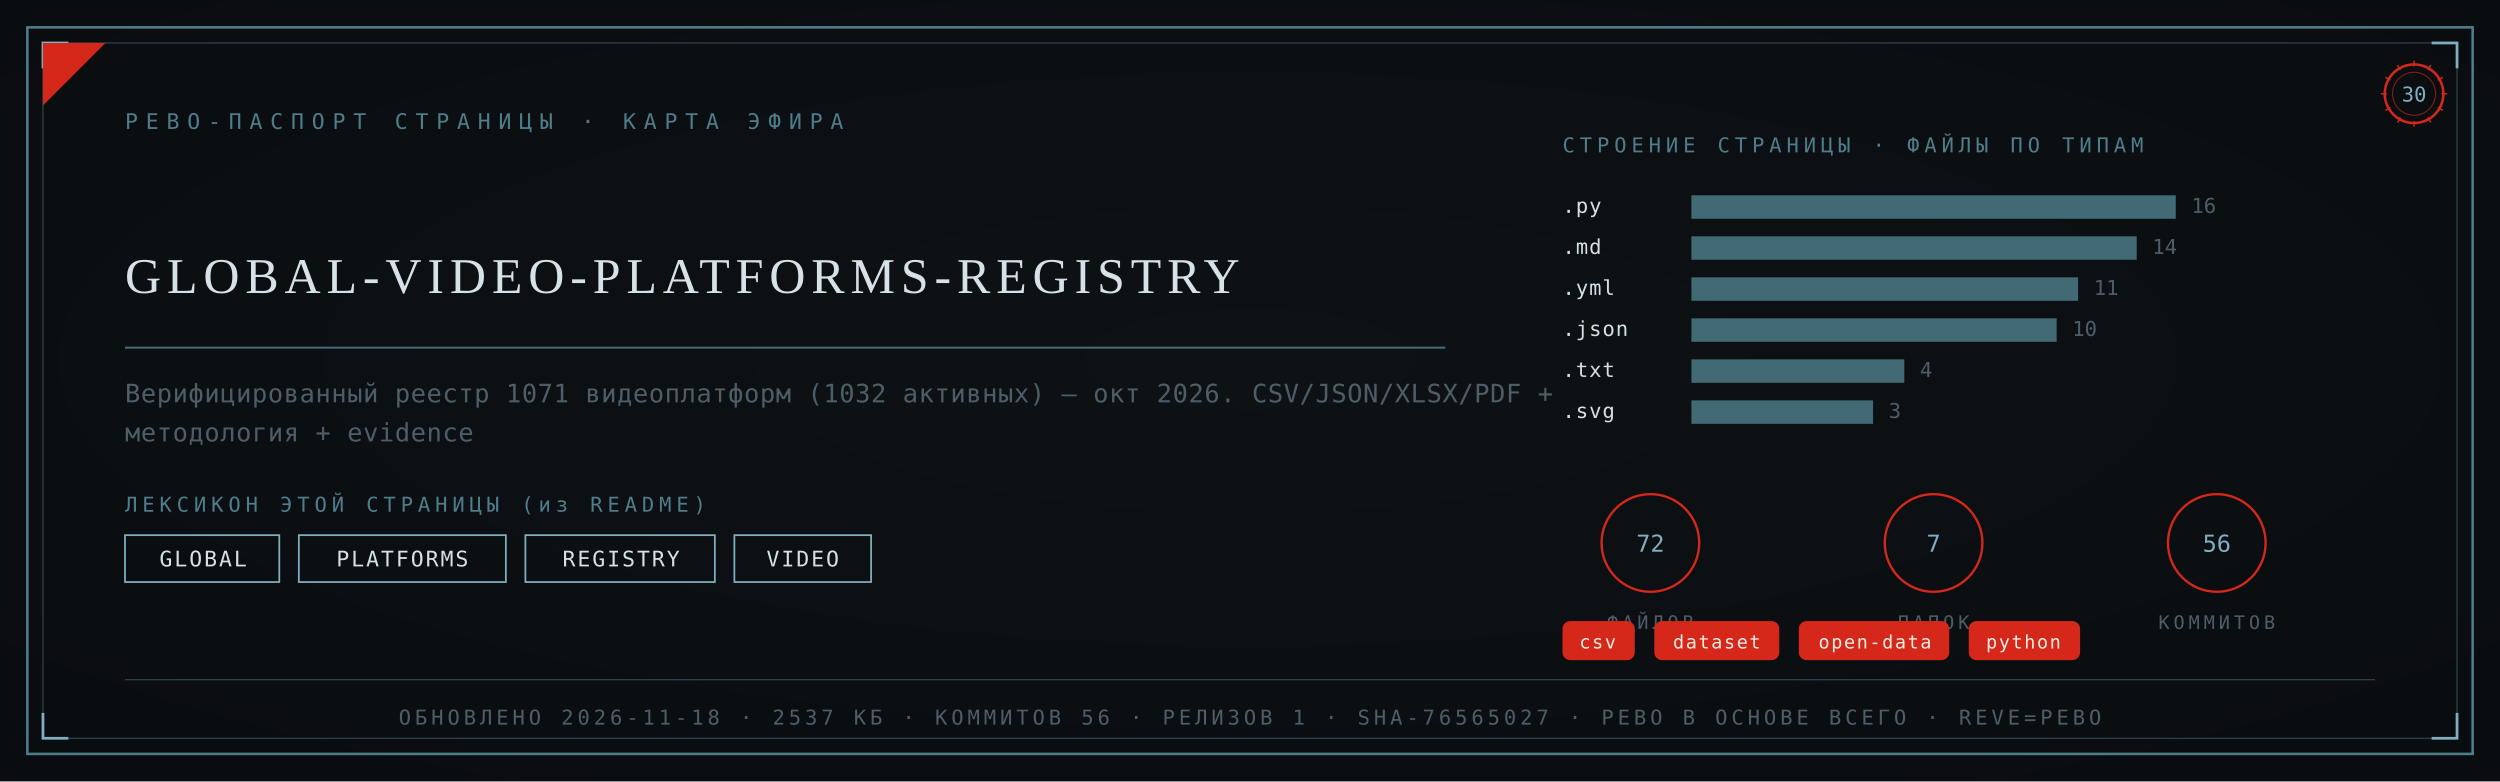
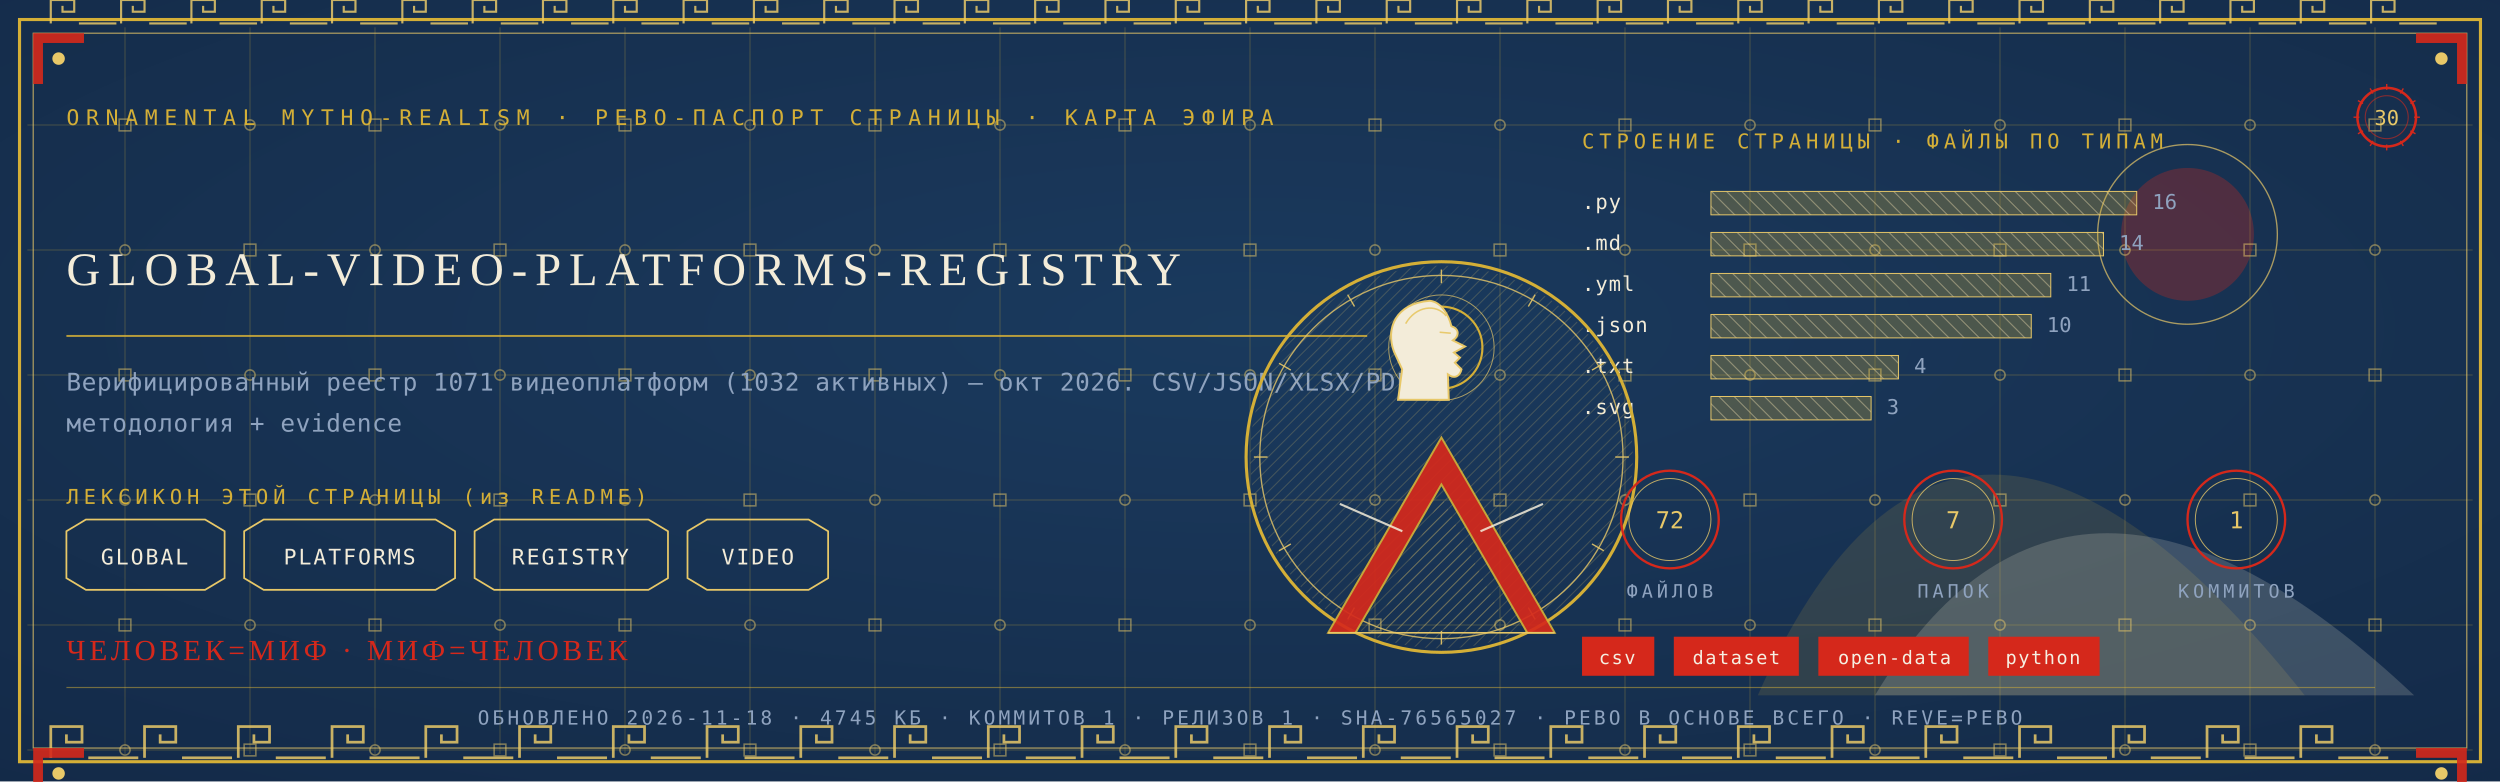
<svg xmlns="http://www.w3.org/2000/svg" viewBox="0 0 1280 400" width="1280" height="400">
  <defs>
-     <radialGradient id="rp30" cx="0.5" cy="0.46" r="1.05">
-       <stop offset="0" stop-color="#0E1216" />
-       <stop offset="1" stop-color="#080A0C" />
+     <radialGradient id="rp30" cx="0.5" cy="0.42" r="1.1">
+       <stop offset="0" stop-color="#1B3B5F" />
+       <stop offset="1" stop-color="#10243E" />
    </radialGradient>
+     <pattern id="hatchm" width="4.2" height="4.2" patternUnits="userSpaceOnUse" patternTransform="rotate(45)">
+       <rect width="4.2" height="4.2" fill="none" />
+       <line x1="0" y1="0" x2="0" y2="4.2" stroke="#E8C868" stroke-width="0.5" />
+     </pattern>
+     <pattern id="hatchv" width="5.5" height="5.5" patternUnits="userSpaceOnUse" patternTransform="rotate(-45)">
+       <rect width="5.5" height="5.5" fill="none" />
+       <line x1="0" y1="0" x2="0" y2="5.5" stroke="#F3ECD9" stroke-width="0.5" />
+     </pattern>
  </defs>
-   <rect width="1280" height="400" fill="#080A0C" />
-   <rect width="1280" height="400" fill="url(#rp30)" opacity="0.92" />
-   <rect x="14" y="14" width="1252" height="372" fill="none" stroke="#4E7E8B" stroke-width="1.3" />
-   <rect x="22" y="22" width="1236" height="356" fill="none" stroke="#4E7E8B" stroke-width="0.55" opacity="0.55" />
-   <path d="M 22 35 L 22 22 L 35 22" fill="none" stroke="#7FAFC0" stroke-width="1.4" />
-   <path d="M 1258 35 L 1258 22 L 1245 22" fill="none" stroke="#7FAFC0" stroke-width="1.4" />
-   <path d="M 22 365 L 22 378 L 35 378" fill="none" stroke="#7FAFC0" stroke-width="1.4" />
-   <path d="M 1258 365 L 1258 378 L 1245 378" fill="none" stroke="#7FAFC0" stroke-width="1.4" />
-   <path d="M 22 54 L 22 22 L 54 22 Z" fill="#D5281B" />
-   <text x="64" y="66" font-family="'Cascadia Mono', ui-monospace, Consolas, monospace" font-size="11" fill="#4E7E8B" letter-spacing="4">РЕВО-ПАСПОРТ СТРАНИЦЫ · КАРТА ЭФИРА</text>
-   <g transform="translate(1236,48)">
+   <rect width="1280" height="400" fill="#10243E" />
+   <rect width="1280" height="400" fill="url(#rp30)" opacity="0.94" />
+   <path d="M 900 356 Q 1000 130 1180 356 Z" fill="#D4AF37" opacity="0.14" />
+   <path d="M 960 356 Q 1060 190 1236 356 Z" fill="#F3ECD9" opacity="0.18" />
+   <circle cx="1120" cy="120" r="34" fill="#D5281B" opacity="0.30" />
+   <circle cx="1120" cy="120" r="46" fill="none" stroke="#E8C868" stroke-width="0.7" opacity="0.7" />
+   <g stroke="#D4AF37" stroke-width="0.45" opacity="0.30">
+     <line x1="64" y1="14" x2="64" y2="386" />
+     <line x1="128" y1="14" x2="128" y2="386" />
+     <line x1="192" y1="14" x2="192" y2="386" />
+     <line x1="256" y1="14" x2="256" y2="386" />
+     <line x1="320" y1="14" x2="320" y2="386" />
+     <line x1="384" y1="14" x2="384" y2="386" />
+     <line x1="448" y1="14" x2="448" y2="386" />
+     <line x1="512" y1="14" x2="512" y2="386" />
+     <line x1="576" y1="14" x2="576" y2="386" />
+     <line x1="640" y1="14" x2="640" y2="386" />
+     <line x1="704" y1="14" x2="704" y2="386" />
+     <line x1="768" y1="14" x2="768" y2="386" />
+     <line x1="832" y1="14" x2="832" y2="386" />
+     <line x1="896" y1="14" x2="896" y2="386" />
+     <line x1="960" y1="14" x2="960" y2="386" />
+     <line x1="1024" y1="14" x2="1024" y2="386" />
+     <line x1="1088" y1="14" x2="1088" y2="386" />
+     <line x1="1152" y1="14" x2="1152" y2="386" />
+     <line x1="1216" y1="14" x2="1216" y2="386" />
+     <line x1="14" y1="64" x2="1266" y2="64" />
+     <line x1="14" y1="128" x2="1266" y2="128" />
+     <line x1="14" y1="192" x2="1266" y2="192" />
+     <line x1="14" y1="256" x2="1266" y2="256" />
+     <line x1="14" y1="320" x2="1266" y2="320" />
+     <line x1="14" y1="384" x2="1266" y2="384" />
+   </g>
+   <g fill="none" stroke="#E8C868" stroke-width="0.8" opacity="0.5">
+     <rect x="61" y="61" width="6" height="6" />
+     <circle cx="64" cy="128" r="2.6" />
+     <rect x="61" y="189" width="6" height="6" />
+     <circle cx="64" cy="256" r="2.6" />
+     <rect x="61" y="317" width="6" height="6" />
+     <circle cx="64" cy="384" r="2.6" />
+     <circle cx="128" cy="64" r="2.6" />
+     <rect x="125" y="125" width="6" height="6" />
+     <circle cx="128" cy="192" r="2.6" />
+     <rect x="125" y="253" width="6" height="6" />
+     <circle cx="128" cy="320" r="2.6" />
+     <rect x="125" y="381" width="6" height="6" />
+     <rect x="189" y="61" width="6" height="6" />
+     <circle cx="192" cy="128" r="2.6" />
+     <rect x="189" y="189" width="6" height="6" />
+     <circle cx="192" cy="256" r="2.6" />
+     <rect x="189" y="317" width="6" height="6" />
+     <circle cx="192" cy="384" r="2.6" />
+     <circle cx="256" cy="64" r="2.6" />
+     <rect x="253" y="125" width="6" height="6" />
+     <circle cx="256" cy="192" r="2.6" />
+     <rect x="253" y="253" width="6" height="6" />
+     <circle cx="256" cy="320" r="2.6" />
+     <rect x="253" y="381" width="6" height="6" />
+     <rect x="317" y="61" width="6" height="6" />
+     <circle cx="320" cy="128" r="2.6" />
+     <rect x="317" y="189" width="6" height="6" />
+     <circle cx="320" cy="256" r="2.6" />
+     <rect x="317" y="317" width="6" height="6" />
+     <circle cx="320" cy="384" r="2.6" />
+     <circle cx="384" cy="64" r="2.6" />
+     <rect x="381" y="125" width="6" height="6" />
+     <circle cx="384" cy="192" r="2.6" />
+     <rect x="381" y="253" width="6" height="6" />
+     <circle cx="384" cy="320" r="2.6" />
+     <rect x="381" y="381" width="6" height="6" />
+     <rect x="445" y="61" width="6" height="6" />
+     <circle cx="448" cy="128" r="2.6" />
+     <rect x="445" y="189" width="6" height="6" />
+     <circle cx="448" cy="256" r="2.6" />
+     <rect x="445" y="317" width="6" height="6" />
+     <circle cx="448" cy="384" r="2.6" />
+     <circle cx="512" cy="64" r="2.6" />
+     <rect x="509" y="125" width="6" height="6" />
+     <circle cx="512" cy="192" r="2.6" />
+     <rect x="509" y="253" width="6" height="6" />
+     <circle cx="512" cy="320" r="2.6" />
+     <rect x="509" y="381" width="6" height="6" />
+     <rect x="573" y="61" width="6" height="6" />
+     <circle cx="576" cy="128" r="2.6" />
+     <rect x="573" y="189" width="6" height="6" />
+     <circle cx="576" cy="256" r="2.6" />
+     <rect x="573" y="317" width="6" height="6" />
+     <circle cx="576" cy="384" r="2.6" />
+     <circle cx="640" cy="64" r="2.6" />
+     <rect x="637" y="125" width="6" height="6" />
+     <circle cx="640" cy="192" r="2.6" />
+     <rect x="637" y="253" width="6" height="6" />
+     <circle cx="640" cy="320" r="2.6" />
+     <rect x="637" y="381" width="6" height="6" />
+     <rect x="701" y="61" width="6" height="6" />
+     <circle cx="704" cy="128" r="2.6" />
+     <rect x="701" y="189" width="6" height="6" />
+     <circle cx="704" cy="256" r="2.6" />
+     <rect x="701" y="317" width="6" height="6" />
+     <circle cx="704" cy="384" r="2.6" />
+     <circle cx="768" cy="64" r="2.6" />
+     <rect x="765" y="125" width="6" height="6" />
+     <circle cx="768" cy="192" r="2.6" />
+     <rect x="765" y="253" width="6" height="6" />
+     <circle cx="768" cy="320" r="2.6" />
+     <rect x="765" y="381" width="6" height="6" />
+     <rect x="829" y="61" width="6" height="6" />
+     <circle cx="832" cy="128" r="2.6" />
+     <rect x="829" y="189" width="6" height="6" />
+     <circle cx="832" cy="256" r="2.6" />
+     <rect x="829" y="317" width="6" height="6" />
+     <circle cx="832" cy="384" r="2.6" />
+     <circle cx="896" cy="64" r="2.6" />
+     <rect x="893" y="125" width="6" height="6" />
+     <circle cx="896" cy="192" r="2.6" />
+     <rect x="893" y="253" width="6" height="6" />
+     <circle cx="896" cy="320" r="2.6" />
+     <rect x="893" y="381" width="6" height="6" />
+     <rect x="957" y="61" width="6" height="6" />
+     <circle cx="960" cy="128" r="2.6" />
+     <rect x="957" y="189" width="6" height="6" />
+     <circle cx="960" cy="256" r="2.6" />
+     <rect x="957" y="317" width="6" height="6" />
+     <circle cx="960" cy="384" r="2.6" />
+     <circle cx="1024" cy="64" r="2.6" />
+     <rect x="1021" y="125" width="6" height="6" />
+     <circle cx="1024" cy="192" r="2.6" />
+     <rect x="1021" y="253" width="6" height="6" />
+     <circle cx="1024" cy="320" r="2.6" />
+     <rect x="1021" y="381" width="6" height="6" />
+     <rect x="1085" y="61" width="6" height="6" />
+     <circle cx="1088" cy="128" r="2.6" />
+     <rect x="1085" y="189" width="6" height="6" />
+     <circle cx="1088" cy="256" r="2.6" />
+     <rect x="1085" y="317" width="6" height="6" />
+     <circle cx="1088" cy="384" r="2.6" />
+     <circle cx="1152" cy="64" r="2.6" />
+     <rect x="1149" y="125" width="6" height="6" />
+     <circle cx="1152" cy="192" r="2.6" />
+     <rect x="1149" y="253" width="6" height="6" />
+     <circle cx="1152" cy="320" r="2.6" />
+     <rect x="1149" y="381" width="6" height="6" />
+     <rect x="1213" y="61" width="6" height="6" />
+     <circle cx="1216" cy="128" r="2.6" />
+     <rect x="1213" y="189" width="6" height="6" />
+     <circle cx="1216" cy="256" r="2.6" />
+     <rect x="1213" y="317" width="6" height="6" />
+     <circle cx="1216" cy="384" r="2.6" />
+   </g>
+   <rect x="10" y="10" width="1260" height="380" fill="none" stroke="#D4AF37" stroke-width="1.6" />
+   <rect x="17" y="17" width="1246" height="366" fill="none" stroke="#E8C868" stroke-width="0.6" opacity="0.75" />
+   <g fill="none" stroke="#E8C868" stroke-width="1.4" opacity="0.85">
+     <path d="M 26 388 L 26 372 L 42 372 L 42 380.0 L 34.0 380.0 L 34.0 376.0" />
+     <line x1="45.2" y1="388" x2="70.8" y2="388" />
+     <path d="M 74 388 L 74 372 L 90 372 L 90 380.0 L 82.0 380.0 L 82.0 376.0" />
+     <line x1="93.2" y1="388" x2="118.8" y2="388" />
+     <path d="M 122 388 L 122 372 L 138 372 L 138 380.0 L 130.0 380.0 L 130.0 376.0" />
+     <line x1="141.2" y1="388" x2="166.8" y2="388" />
+     <path d="M 170 388 L 170 372 L 186 372 L 186 380.0 L 178.0 380.0 L 178.0 376.0" />
+     <line x1="189.2" y1="388" x2="214.8" y2="388" />
+     <path d="M 218 388 L 218 372 L 234 372 L 234 380.0 L 226.0 380.0 L 226.0 376.0" />
+     <line x1="237.2" y1="388" x2="262.8" y2="388" />
+     <path d="M 266 388 L 266 372 L 282 372 L 282 380.0 L 274.0 380.0 L 274.0 376.0" />
+     <line x1="285.2" y1="388" x2="310.8" y2="388" />
+     <path d="M 314 388 L 314 372 L 330 372 L 330 380.0 L 322.0 380.0 L 322.0 376.0" />
+     <line x1="333.2" y1="388" x2="358.8" y2="388" />
+     <path d="M 362 388 L 362 372 L 378 372 L 378 380.0 L 370.0 380.0 L 370.0 376.0" />
+     <line x1="381.2" y1="388" x2="406.8" y2="388" />
+     <path d="M 410 388 L 410 372 L 426 372 L 426 380.0 L 418.0 380.0 L 418.0 376.0" />
+     <line x1="429.2" y1="388" x2="454.8" y2="388" />
+     <path d="M 458 388 L 458 372 L 474 372 L 474 380.0 L 466.0 380.0 L 466.0 376.0" />
+     <line x1="477.2" y1="388" x2="502.8" y2="388" />
+     <path d="M 506 388 L 506 372 L 522 372 L 522 380.0 L 514.0 380.0 L 514.0 376.0" />
+     <line x1="525.2" y1="388" x2="550.8" y2="388" />
+     <path d="M 554 388 L 554 372 L 570 372 L 570 380.0 L 562.0 380.0 L 562.0 376.0" />
+     <line x1="573.2" y1="388" x2="598.8" y2="388" />
+     <path d="M 602 388 L 602 372 L 618 372 L 618 380.0 L 610.0 380.0 L 610.0 376.0" />
+     <line x1="621.2" y1="388" x2="646.8" y2="388" />
+     <path d="M 650 388 L 650 372 L 666 372 L 666 380.0 L 658.0 380.0 L 658.0 376.0" />
+     <line x1="669.2" y1="388" x2="694.8" y2="388" />
+     <path d="M 698 388 L 698 372 L 714 372 L 714 380.0 L 706.0 380.0 L 706.0 376.0" />
+     <line x1="717.2" y1="388" x2="742.8" y2="388" />
+     <path d="M 746 388 L 746 372 L 762 372 L 762 380.0 L 754.0 380.0 L 754.0 376.0" />
+     <line x1="765.2" y1="388" x2="790.8" y2="388" />
+     <path d="M 794 388 L 794 372 L 810 372 L 810 380.0 L 802.0 380.0 L 802.0 376.0" />
+     <line x1="813.2" y1="388" x2="838.8" y2="388" />
+     <path d="M 842 388 L 842 372 L 858 372 L 858 380.0 L 850.0 380.0 L 850.0 376.0" />
+     <line x1="861.2" y1="388" x2="886.8" y2="388" />
+     <path d="M 890 388 L 890 372 L 906 372 L 906 380.0 L 898.0 380.0 L 898.0 376.0" />
+     <line x1="909.2" y1="388" x2="934.8" y2="388" />
+     <path d="M 938 388 L 938 372 L 954 372 L 954 380.0 L 946.0 380.0 L 946.0 376.0" />
+     <line x1="957.2" y1="388" x2="982.8" y2="388" />
+     <path d="M 986 388 L 986 372 L 1002 372 L 1002 380.0 L 994.0 380.0 L 994.0 376.0" />
+     <line x1="1005.2" y1="388" x2="1030.8" y2="388" />
+     <path d="M 1034 388 L 1034 372 L 1050 372 L 1050 380.0 L 1042.0 380.0 L 1042.0 376.0" />
+     <line x1="1053.2" y1="388" x2="1078.8" y2="388" />
+     <path d="M 1082 388 L 1082 372 L 1098 372 L 1098 380.0 L 1090.0 380.0 L 1090.0 376.0" />
+     <line x1="1101.2" y1="388" x2="1126.8" y2="388" />
+     <path d="M 1130 388 L 1130 372 L 1146 372 L 1146 380.0 L 1138.0 380.0 L 1138.0 376.0" />
+     <line x1="1149.2" y1="388" x2="1174.8" y2="388" />
+     <path d="M 1178 388 L 1178 372 L 1194 372 L 1194 380.0 L 1186.0 380.0 L 1186.0 376.0" />
+     <line x1="1197.2" y1="388" x2="1222.8" y2="388" />
+   </g>
+   <g fill="none" stroke="#E8C868" stroke-width="1.1" opacity="0.85">
+     <path d="M 26 12 L 26 0 L 38 0 L 38 6.0 L 32.0 6.0 L 32.0 3.0" />
+     <line x1="40.4" y1="12" x2="59.6" y2="12" />
+     <path d="M 62 12 L 62 0 L 74 0 L 74 6.0 L 68.0 6.0 L 68.0 3.0" />
+     <line x1="76.4" y1="12" x2="95.6" y2="12" />
+     <path d="M 98 12 L 98 0 L 110 0 L 110 6.0 L 104.0 6.0 L 104.0 3.0" />
+     <line x1="112.4" y1="12" x2="131.6" y2="12" />
+     <path d="M 134 12 L 134 0 L 146 0 L 146 6.0 L 140.0 6.0 L 140.0 3.0" />
+     <line x1="148.4" y1="12" x2="167.6" y2="12" />
+     <path d="M 170 12 L 170 0 L 182 0 L 182 6.0 L 176.0 6.0 L 176.0 3.0" />
+     <line x1="184.4" y1="12" x2="203.6" y2="12" />
+     <path d="M 206 12 L 206 0 L 218 0 L 218 6.0 L 212.0 6.0 L 212.0 3.0" />
+     <line x1="220.4" y1="12" x2="239.6" y2="12" />
+     <path d="M 242 12 L 242 0 L 254 0 L 254 6.0 L 248.0 6.0 L 248.0 3.0" />
+     <line x1="256.4" y1="12" x2="275.6" y2="12" />
+     <path d="M 278 12 L 278 0 L 290 0 L 290 6.0 L 284.0 6.0 L 284.0 3.0" />
+     <line x1="292.4" y1="12" x2="311.6" y2="12" />
+     <path d="M 314 12 L 314 0 L 326 0 L 326 6.0 L 320.0 6.0 L 320.0 3.0" />
+     <line x1="328.4" y1="12" x2="347.6" y2="12" />
+     <path d="M 350 12 L 350 0 L 362 0 L 362 6.0 L 356.0 6.0 L 356.0 3.0" />
+     <line x1="364.4" y1="12" x2="383.6" y2="12" />
+     <path d="M 386 12 L 386 0 L 398 0 L 398 6.0 L 392.0 6.0 L 392.0 3.0" />
+     <line x1="400.4" y1="12" x2="419.6" y2="12" />
+     <path d="M 422 12 L 422 0 L 434 0 L 434 6.0 L 428.0 6.0 L 428.0 3.0" />
+     <line x1="436.4" y1="12" x2="455.6" y2="12" />
+     <path d="M 458 12 L 458 0 L 470 0 L 470 6.0 L 464.0 6.0 L 464.0 3.0" />
+     <line x1="472.4" y1="12" x2="491.6" y2="12" />
+     <path d="M 494 12 L 494 0 L 506 0 L 506 6.0 L 500.0 6.0 L 500.0 3.0" />
+     <line x1="508.4" y1="12" x2="527.6" y2="12" />
+     <path d="M 530 12 L 530 0 L 542 0 L 542 6.0 L 536.0 6.0 L 536.0 3.0" />
+     <line x1="544.4" y1="12" x2="563.6" y2="12" />
+     <path d="M 566 12 L 566 0 L 578 0 L 578 6.0 L 572.0 6.0 L 572.0 3.0" />
+     <line x1="580.4" y1="12" x2="599.6" y2="12" />
+     <path d="M 602 12 L 602 0 L 614 0 L 614 6.0 L 608.0 6.0 L 608.0 3.0" />
+     <line x1="616.4" y1="12" x2="635.6" y2="12" />
+     <path d="M 638 12 L 638 0 L 650 0 L 650 6.0 L 644.0 6.0 L 644.0 3.0" />
+     <line x1="652.4" y1="12" x2="671.6" y2="12" />
+     <path d="M 674 12 L 674 0 L 686 0 L 686 6.0 L 680.0 6.0 L 680.0 3.0" />
+     <line x1="688.4" y1="12" x2="707.6" y2="12" />
+     <path d="M 710 12 L 710 0 L 722 0 L 722 6.0 L 716.0 6.0 L 716.0 3.0" />
+     <line x1="724.4" y1="12" x2="743.6" y2="12" />
+     <path d="M 746 12 L 746 0 L 758 0 L 758 6.0 L 752.0 6.0 L 752.0 3.0" />
+     <line x1="760.4" y1="12" x2="779.6" y2="12" />
+     <path d="M 782 12 L 782 0 L 794 0 L 794 6.0 L 788.0 6.0 L 788.0 3.0" />
+     <line x1="796.4" y1="12" x2="815.6" y2="12" />
+     <path d="M 818 12 L 818 0 L 830 0 L 830 6.0 L 824.0 6.0 L 824.0 3.0" />
+     <line x1="832.4" y1="12" x2="851.6" y2="12" />
+     <path d="M 854 12 L 854 0 L 866 0 L 866 6.0 L 860.0 6.0 L 860.0 3.0" />
+     <line x1="868.4" y1="12" x2="887.6" y2="12" />
+     <path d="M 890 12 L 890 0 L 902 0 L 902 6.0 L 896.0 6.0 L 896.0 3.0" />
+     <line x1="904.4" y1="12" x2="923.6" y2="12" />
+     <path d="M 926 12 L 926 0 L 938 0 L 938 6.0 L 932.0 6.0 L 932.0 3.0" />
+     <line x1="940.4" y1="12" x2="959.6" y2="12" />
+     <path d="M 962 12 L 962 0 L 974 0 L 974 6.0 L 968.0 6.0 L 968.0 3.0" />
+     <line x1="976.4" y1="12" x2="995.6" y2="12" />
+     <path d="M 998 12 L 998 0 L 1010 0 L 1010 6.0 L 1004.0 6.0 L 1004.0 3.0" />
+     <line x1="1012.4" y1="12" x2="1031.6" y2="12" />
+     <path d="M 1034 12 L 1034 0 L 1046 0 L 1046 6.0 L 1040.0 6.0 L 1040.0 3.0" />
+     <line x1="1048.4" y1="12" x2="1067.6" y2="12" />
+     <path d="M 1070 12 L 1070 0 L 1082 0 L 1082 6.0 L 1076.0 6.0 L 1076.0 3.0" />
+     <line x1="1084.4" y1="12" x2="1103.6" y2="12" />
+     <path d="M 1106 12 L 1106 0 L 1118 0 L 1118 6.0 L 1112.0 6.0 L 1112.0 3.0" />
+     <line x1="1120.4" y1="12" x2="1139.6" y2="12" />
+     <path d="M 1142 12 L 1142 0 L 1154 0 L 1154 6.0 L 1148.0 6.0 L 1148.0 3.0" />
+     <line x1="1156.4" y1="12" x2="1175.6" y2="12" />
+     <path d="M 1178 12 L 1178 0 L 1190 0 L 1190 6.0 L 1184.0 6.0 L 1184.0 3.0" />
+     <line x1="1192.4" y1="12" x2="1211.6" y2="12" />
+     <path d="M 1214 12 L 1214 0 L 1226 0 L 1226 6.0 L 1220.0 6.0 L 1220.0 3.0" />
+     <line x1="1228.4" y1="12" x2="1247.6" y2="12" />
+   </g>
+   <g transform="translate(17,17) scale(1,1)">
+     <path d="M 0 0 L 26 0 L 26 5 L 5 5 L 5 26 L 0 26 Z" fill="#D5281B" opacity="0.9" />
+     <circle cx="13" cy="13" r="3.2" fill="#E8C868" />
+   </g>
+   <g transform="translate(1263,17) scale(-1,1)">
+     <path d="M 0 0 L 26 0 L 26 5 L 5 5 L 5 26 L 0 26 Z" fill="#D5281B" opacity="0.9" />
+     <circle cx="13" cy="13" r="3.2" fill="#E8C868" />
+   </g>
+   <g transform="translate(17,383) scale(1,1)">
+     <path d="M 0 0 L 26 0 L 26 5 L 5 5 L 5 26 L 0 26 Z" fill="#D5281B" opacity="0.9" />
+     <circle cx="13" cy="13" r="3.2" fill="#E8C868" />
+   </g>
+   <g transform="translate(1263,383) scale(-1,1)">
+     <path d="M 0 0 L 26 0 L 26 5 L 5 5 L 5 26 L 0 26 Z" fill="#D5281B" opacity="0.9" />
+     <circle cx="13" cy="13" r="3.2" fill="#E8C868" />
+   </g>
+   <text x="34" y="64" font-family="'Cascadia Mono', ui-monospace, Consolas, monospace" font-size="11" fill="#D4AF37" letter-spacing="3.4">ORNAMENTAL MYTHO-REALISM · РЕВО-ПАСПОРТ СТРАНИЦЫ · КАРТА ЭФИРА</text>
+   <g transform="translate(1222,60)">
    <circle r="15" fill="none" stroke="#D5281B" stroke-width="1.3" />
    <circle r="11" fill="none" stroke="#D5281B" stroke-width="0.55" opacity="0.6" />
-     <text y="4" text-anchor="middle" font-family="'Cascadia Mono', ui-monospace, Consolas, monospace" font-size="10.5" fill="#7FAFC0">30</text>
+     <text y="4" text-anchor="middle" font-family="'Cascadia Mono', ui-monospace, Consolas, monospace" font-size="10.5" fill="#E8C868">30</text>
    <g stroke="#D5281B" stroke-width="0.7">
      <line x1="0" y1="-17" x2="0" y2="-14" transform="rotate(0)" />
      <line x1="0" y1="-17" x2="0" y2="-14" transform="rotate(30)" />
      <line x1="0" y1="-17" x2="0" y2="-14" transform="rotate(60)" />
      <line x1="0" y1="-17" x2="0" y2="-14" transform="rotate(90)" />
      <line x1="0" y1="-17" x2="0" y2="-14" transform="rotate(120)" />
      <line x1="0" y1="-17" x2="0" y2="-14" transform="rotate(150)" />
      <line x1="0" y1="-17" x2="0" y2="-14" transform="rotate(180)" />
      <line x1="0" y1="-17" x2="0" y2="-14" transform="rotate(210)" />
      <line x1="0" y1="-17" x2="0" y2="-14" transform="rotate(240)" />
      <line x1="0" y1="-17" x2="0" y2="-14" transform="rotate(270)" />
      <line x1="0" y1="-17" x2="0" y2="-14" transform="rotate(300)" />
      <line x1="0" y1="-17" x2="0" y2="-14" transform="rotate(330)" />
    </g>
  </g>
-   <text x="64" y="150" font-family="Georgia, 'Times New Roman', serif" font-size="25.6" fill="#D6E2E8" letter-spacing="3">GLOBAL-VIDEO-PLATFORMS-REGISTRY</text>
-   <line x1="64" y1="178" x2="740" y2="178" stroke="#4E7E8B" stroke-width="1" opacity="0.85" />
-   <text x="64" y="206" font-family="'Cascadia Mono', ui-monospace, Consolas, monospace" font-size="13" fill="#4E5E68" letter-spacing="0.3">Верифицированный реестр 1071 видеоплатформ (1032 активных) — окт 2026. CSV/JSON/XLSX/PDF +</text>
-   <text x="64" y="226" font-family="'Cascadia Mono', ui-monospace, Consolas, monospace" font-size="13" fill="#4E5E68" letter-spacing="0.3">методология + evidence</text>
-   <text x="64" y="262" font-family="'Cascadia Mono', ui-monospace, Consolas, monospace" font-size="10.5" fill="#4E7E8B" letter-spacing="2.5">ЛЕКСИКОН ЭТОЙ СТРАНИЦЫ (из README)</text>
-   <rect x="64" y="274" width="79" height="24" fill="none" stroke="#7FAFC0" stroke-width="0.9" />
-   <text x="104" y="290" text-anchor="middle" font-family="'Cascadia Mono', ui-monospace, Consolas, monospace" font-size="11" fill="#D6E2E8" letter-spacing="1">GLOBAL</text>
-   <rect x="153" y="274" width="106" height="24" fill="none" stroke="#7FAFC0" stroke-width="0.9" />
-   <text x="206" y="290" text-anchor="middle" font-family="'Cascadia Mono', ui-monospace, Consolas, monospace" font-size="11" fill="#D6E2E8" letter-spacing="1">PLATFORMS</text>
-   <rect x="269" y="274" width="97" height="24" fill="none" stroke="#7FAFC0" stroke-width="0.9" />
-   <text x="318" y="290" text-anchor="middle" font-family="'Cascadia Mono', ui-monospace, Consolas, monospace" font-size="11" fill="#D6E2E8" letter-spacing="1">REGISTRY</text>
-   <rect x="376" y="274" width="70" height="24" fill="none" stroke="#7FAFC0" stroke-width="0.9" />
-   <text x="411" y="290" text-anchor="middle" font-family="'Cascadia Mono', ui-monospace, Consolas, monospace" font-size="11" fill="#D6E2E8" letter-spacing="1">VIDEO</text>
-   <text x="800" y="78" font-family="'Cascadia Mono', ui-monospace, Consolas, monospace" font-size="10.5" fill="#4E7E8B" letter-spacing="2.5">СТРОЕНИЕ СТРАНИЦЫ · ФАЙЛЫ ПО ТИПАМ</text>
-   <text x="800" y="109" font-family="'Cascadia Mono', ui-monospace, Consolas, monospace" font-size="10.5" fill="#D6E2E8" letter-spacing="0.5">.py</text>
-   <rect x="866" y="100" width="248" height="12" fill="#4E7E8B" opacity="0.82" />
-   <text x="1122" y="109" font-family="'Cascadia Mono', ui-monospace, Consolas, monospace" font-size="10.5" fill="#4E5E68">16</text>
-   <text x="800" y="130" font-family="'Cascadia Mono', ui-monospace, Consolas, monospace" font-size="10.5" fill="#D6E2E8" letter-spacing="0.5">.md</text>
-   <rect x="866" y="121" width="228" height="12" fill="#4E7E8B" opacity="0.82" />
-   <text x="1102" y="130" font-family="'Cascadia Mono', ui-monospace, Consolas, monospace" font-size="10.5" fill="#4E5E68">14</text>
-   <text x="800" y="151" font-family="'Cascadia Mono', ui-monospace, Consolas, monospace" font-size="10.5" fill="#D6E2E8" letter-spacing="0.5">.yml</text>
-   <rect x="866" y="142" width="198" height="12" fill="#4E7E8B" opacity="0.82" />
-   <text x="1072" y="151" font-family="'Cascadia Mono', ui-monospace, Consolas, monospace" font-size="10.5" fill="#4E5E68">11</text>
-   <text x="800" y="172" font-family="'Cascadia Mono', ui-monospace, Consolas, monospace" font-size="10.5" fill="#D6E2E8" letter-spacing="0.5">.json</text>
-   <rect x="866" y="163" width="187" height="12" fill="#4E7E8B" opacity="0.82" />
-   <text x="1061" y="172" font-family="'Cascadia Mono', ui-monospace, Consolas, monospace" font-size="10.5" fill="#4E5E68">10</text>
-   <text x="800" y="193" font-family="'Cascadia Mono', ui-monospace, Consolas, monospace" font-size="10.5" fill="#D6E2E8" letter-spacing="0.5">.txt</text>
-   <rect x="866" y="184" width="109" height="12" fill="#4E7E8B" opacity="0.82" />
-   <text x="983" y="193" font-family="'Cascadia Mono', ui-monospace, Consolas, monospace" font-size="10.5" fill="#4E5E68">4</text>
-   <text x="800" y="214" font-family="'Cascadia Mono', ui-monospace, Consolas, monospace" font-size="10.5" fill="#D6E2E8" letter-spacing="0.5">.svg</text>
-   <rect x="866" y="205" width="93" height="12" fill="#4E7E8B" opacity="0.82" />
-   <text x="967" y="214" font-family="'Cascadia Mono', ui-monospace, Consolas, monospace" font-size="10.5" fill="#4E5E68">3</text>
-   <g transform="translate(845,278)">
+   <text x="34" y="146" font-family="Georgia, 'Times New Roman', serif" font-size="24.0" fill="#F3ECD9" letter-spacing="4">GLOBAL-VIDEO-PLATFORMS-REGISTRY</text>
+   <line x1="34" y1="172" x2="700" y2="172" stroke="#D4AF37" stroke-width="1" opacity="0.85" />
+   <text x="34" y="200" font-family="'Cascadia Mono', ui-monospace, Consolas, monospace" font-size="12.5" fill="#8FA3BF" letter-spacing="0.3">Верифицированный реестр 1071 видеоплатформ (1032 активных) — окт 2026. CSV/JSON/XLSX/PDF +</text>
+   <text x="34" y="221" font-family="'Cascadia Mono', ui-monospace, Consolas, monospace" font-size="12.5" fill="#8FA3BF" letter-spacing="0.3">методология + evidence</text>
+   <text x="34" y="258" font-family="'Cascadia Mono', ui-monospace, Consolas, monospace" font-size="10.5" fill="#D4AF37" letter-spacing="2.5">ЛЕКСИКОН ЭТОЙ СТРАНИЦЫ (из README)</text>
+   <path d="M 34 272 L 44 266 L 105 266 L 115 272 L 115 296 L 105 302 L 44 302 L 34 296 Z" fill="none" stroke="#E8C868" stroke-width="0.9" />
+   <text x="74" y="289" text-anchor="middle" font-family="'Cascadia Mono', ui-monospace, Consolas, monospace" font-size="11" fill="#F3ECD9" letter-spacing="1">GLOBAL</text>
+   <path d="M 125 272 L 135 266 L 223 266 L 233 272 L 233 296 L 223 302 L 135 302 L 125 296 Z" fill="none" stroke="#E8C868" stroke-width="0.9" />
+   <text x="179" y="289" text-anchor="middle" font-family="'Cascadia Mono', ui-monospace, Consolas, monospace" font-size="11" fill="#F3ECD9" letter-spacing="1">PLATFORMS</text>
+   <path d="M 243 272 L 253 266 L 332 266 L 342 272 L 342 296 L 332 302 L 253 302 L 243 296 Z" fill="none" stroke="#E8C868" stroke-width="0.9" />
+   <text x="292" y="289" text-anchor="middle" font-family="'Cascadia Mono', ui-monospace, Consolas, monospace" font-size="11" fill="#F3ECD9" letter-spacing="1">REGISTRY</text>
+   <path d="M 352 272 L 362 266 L 414 266 L 424 272 L 424 296 L 414 302 L 362 302 L 352 296 Z" fill="none" stroke="#E8C868" stroke-width="0.9" />
+   <text x="388" y="289" text-anchor="middle" font-family="'Cascadia Mono', ui-monospace, Consolas, monospace" font-size="11" fill="#F3ECD9" letter-spacing="1">VIDEO</text>
+   <text x="810" y="76" font-family="'Cascadia Mono', ui-monospace, Consolas, monospace" font-size="10.5" fill="#D4AF37" letter-spacing="2.5">СТРОЕНИЕ СТРАНИЦЫ · ФАЙЛЫ ПО ТИПАМ</text>
+   <text x="810" y="107" font-family="'Cascadia Mono', ui-monospace, Consolas, monospace" font-size="10.5" fill="#F3ECD9" letter-spacing="0.5">.py</text>
+   <rect x="876" y="98" width="218" height="12" fill="url(#hatchv)" opacity="0.9" />
+   <rect x="876" y="98" width="218" height="12" fill="#D4AF37" opacity="0.28" />
+   <rect x="876" y="98" width="218" height="12" fill="none" stroke="#E8C868" stroke-width="0.5" />
+   <text x="1102" y="107" font-family="'Cascadia Mono', ui-monospace, Consolas, monospace" font-size="10.5" fill="#8FA3BF">16</text>
+   <text x="810" y="128" font-family="'Cascadia Mono', ui-monospace, Consolas, monospace" font-size="10.5" fill="#F3ECD9" letter-spacing="0.5">.md</text>
+   <rect x="876" y="119" width="201" height="12" fill="url(#hatchv)" opacity="0.9" />
+   <rect x="876" y="119" width="201" height="12" fill="#D4AF37" opacity="0.28" />
+   <rect x="876" y="119" width="201" height="12" fill="none" stroke="#E8C868" stroke-width="0.5" />
+   <text x="1085" y="128" font-family="'Cascadia Mono', ui-monospace, Consolas, monospace" font-size="10.5" fill="#8FA3BF">14</text>
+   <text x="810" y="149" font-family="'Cascadia Mono', ui-monospace, Consolas, monospace" font-size="10.5" fill="#F3ECD9" letter-spacing="0.5">.yml</text>
+   <rect x="876" y="140" width="174" height="12" fill="url(#hatchv)" opacity="0.9" />
+   <rect x="876" y="140" width="174" height="12" fill="#D4AF37" opacity="0.28" />
+   <rect x="876" y="140" width="174" height="12" fill="none" stroke="#E8C868" stroke-width="0.5" />
+   <text x="1058" y="149" font-family="'Cascadia Mono', ui-monospace, Consolas, monospace" font-size="10.5" fill="#8FA3BF">11</text>
+   <text x="810" y="170" font-family="'Cascadia Mono', ui-monospace, Consolas, monospace" font-size="10.5" fill="#F3ECD9" letter-spacing="0.5">.json</text>
+   <rect x="876" y="161" width="164" height="12" fill="url(#hatchv)" opacity="0.9" />
+   <rect x="876" y="161" width="164" height="12" fill="#D4AF37" opacity="0.28" />
+   <rect x="876" y="161" width="164" height="12" fill="none" stroke="#E8C868" stroke-width="0.5" />
+   <text x="1048" y="170" font-family="'Cascadia Mono', ui-monospace, Consolas, monospace" font-size="10.5" fill="#8FA3BF">10</text>
+   <text x="810" y="191" font-family="'Cascadia Mono', ui-monospace, Consolas, monospace" font-size="10.5" fill="#F3ECD9" letter-spacing="0.5">.txt</text>
+   <rect x="876" y="182" width="96" height="12" fill="url(#hatchv)" opacity="0.9" />
+   <rect x="876" y="182" width="96" height="12" fill="#D4AF37" opacity="0.28" />
+   <rect x="876" y="182" width="96" height="12" fill="none" stroke="#E8C868" stroke-width="0.5" />
+   <text x="980" y="191" font-family="'Cascadia Mono', ui-monospace, Consolas, monospace" font-size="10.5" fill="#8FA3BF">4</text>
+   <text x="810" y="212" font-family="'Cascadia Mono', ui-monospace, Consolas, monospace" font-size="10.5" fill="#F3ECD9" letter-spacing="0.5">.svg</text>
+   <rect x="876" y="203" width="82" height="12" fill="url(#hatchv)" opacity="0.9" />
+   <rect x="876" y="203" width="82" height="12" fill="#D4AF37" opacity="0.28" />
+   <rect x="876" y="203" width="82" height="12" fill="none" stroke="#E8C868" stroke-width="0.5" />
+   <text x="966" y="212" font-family="'Cascadia Mono', ui-monospace, Consolas, monospace" font-size="10.5" fill="#8FA3BF">3</text>
+   <g transform="translate(738,234)">
+     <circle r="100" fill="none" stroke="#D4AF37" stroke-width="1.6" />
+     <circle r="93" fill="none" stroke="#E8C868" stroke-width="0.7" opacity="0.8" />
+     <circle r="98" fill="url(#hatchm)" opacity="0.4" />
+     <g stroke="#E8C868" stroke-width="0.7" opacity="0.9">
+       <line x1="0" y1="-96" x2="0" y2="-89" transform="rotate(0)" />
+       <line x1="0" y1="-96" x2="0" y2="-89" transform="rotate(30)" />
+       <line x1="0" y1="-96" x2="0" y2="-89" transform="rotate(60)" />
+       <line x1="0" y1="-96" x2="0" y2="-89" transform="rotate(90)" />
+       <line x1="0" y1="-96" x2="0" y2="-89" transform="rotate(120)" />
+       <line x1="0" y1="-96" x2="0" y2="-89" transform="rotate(150)" />
+       <line x1="0" y1="-96" x2="0" y2="-89" transform="rotate(180)" />
+       <line x1="0" y1="-96" x2="0" y2="-89" transform="rotate(210)" />
+       <line x1="0" y1="-96" x2="0" y2="-89" transform="rotate(240)" />
+       <line x1="0" y1="-96" x2="0" y2="-89" transform="rotate(270)" />
+       <line x1="0" y1="-96" x2="0" y2="-89" transform="rotate(300)" />
+       <line x1="0" y1="-96" x2="0" y2="-89" transform="rotate(330)" />
+     </g>
+     <circle cy="-56" r="21" fill="none" stroke="#D4AF37" stroke-width="1.1" />
+     <circle cy="-56" r="27" fill="none" stroke="#E8C868" stroke-width="0.5" opacity="0.7" />
+     <path d="M -6.0 -80.0 C -23.5 -78.7 -28.7 -65.7 -24.3 -54.0 L -20.1 -44.9 L -22.2 -29.3 L 3.8 -29.3 L 3.3 -42.3 C 6.9 -39.7 9.5 -41.5 10.3 -44.9 L 6.9 -48.3 L 9.5 -50.9 L 6.4 -53.5 L 12.1 -56.6 L 5.9 -59.7 C 9.5 -62.3 9.0 -65.7 5.1 -67.0 C 3.8 -72.7 -0.1 -79.5 -6.0 -80.0 Z" fill="#F3ECD9" stroke="#E8C868" stroke-width="1.0" />
+     <g fill="none" stroke="#E8C868" stroke-width="0.8" opacity="0.95">
+       <path d="M -18.3 -68.3 C -13.1 -77.4 -2.7 -78.7 2.5 -72.2" />
+       <path d="M -0.9 -63.9 L 4.8 -63.4" />
+     </g>
+     <path d="M -58.0 90.0 L 0 -10.0 L 58.0 90.0 L 44.0 90.0 L 0 14.0 L -44.0 90.0 Z" fill="#D5281B" opacity="0.92" stroke="#D4AF37" stroke-width="1.0" />
+     <path d="M -34.0 88.0 L 0 20.0 L 34.0 88.0" fill="url(#hatchm)" opacity="0.5" stroke="none" />
+     <path d="M -58.0 90.0 L 58.0 90.0" fill="none" stroke="#E8C868" stroke-width="0.8" />
+     <path d="M -52.0 24.0 L -20.0 38.0" fill="none" stroke="#F3ECD9" stroke-width="1.1" opacity="0.85" />
+     <path d="M 52.0 24.0 L 20.0 38.0" fill="none" stroke="#F3ECD9" stroke-width="1.1" opacity="0.85" />
+   </g>
+   <g transform="translate(855,266)">
    <circle r="25" fill="none" stroke="#D5281B" stroke-width="1.2" />
-     <text y="4.5" text-anchor="middle" font-family="'Cascadia Mono', ui-monospace, Consolas, monospace" font-size="12" fill="#7FAFC0">72</text>
-     <text y="44" text-anchor="middle" font-family="'Cascadia Mono', ui-monospace, Consolas, monospace" font-size="9.5" fill="#4E5E68" letter-spacing="2">ФАЙЛОВ</text>
-   </g>
-   <g transform="translate(990,278)">
+     <circle r="21" fill="none" stroke="#E8C868" stroke-width="0.5" opacity="0.8" />
+     <text y="4.5" text-anchor="middle" font-family="'Cascadia Mono', ui-monospace, Consolas, monospace" font-size="12" fill="#E8C868">72</text>
+     <text y="40" text-anchor="middle" font-family="'Cascadia Mono', ui-monospace, Consolas, monospace" font-size="9.5" fill="#8FA3BF" letter-spacing="2">ФАЙЛОВ</text>
+   </g>
+   <g transform="translate(1000,266)">
    <circle r="25" fill="none" stroke="#D5281B" stroke-width="1.2" />
-     <text y="4.5" text-anchor="middle" font-family="'Cascadia Mono', ui-monospace, Consolas, monospace" font-size="12" fill="#7FAFC0">7</text>
-     <text y="44" text-anchor="middle" font-family="'Cascadia Mono', ui-monospace, Consolas, monospace" font-size="9.5" fill="#4E5E68" letter-spacing="2">ПАПОК</text>
-   </g>
-   <g transform="translate(1135,278)">
+     <circle r="21" fill="none" stroke="#E8C868" stroke-width="0.5" opacity="0.8" />
+     <text y="4.5" text-anchor="middle" font-family="'Cascadia Mono', ui-monospace, Consolas, monospace" font-size="12" fill="#E8C868">7</text>
+     <text y="40" text-anchor="middle" font-family="'Cascadia Mono', ui-monospace, Consolas, monospace" font-size="9.5" fill="#8FA3BF" letter-spacing="2">ПАПОК</text>
+   </g>
+   <g transform="translate(1145,266)">
    <circle r="25" fill="none" stroke="#D5281B" stroke-width="1.2" />
-     <text y="4.5" text-anchor="middle" font-family="'Cascadia Mono', ui-monospace, Consolas, monospace" font-size="12" fill="#7FAFC0">56</text>
-     <text y="44" text-anchor="middle" font-family="'Cascadia Mono', ui-monospace, Consolas, monospace" font-size="9.5" fill="#4E5E68" letter-spacing="2">КОММИТОВ</text>
-   </g>
-   <rect x="800" y="318" rx="4" width="37" height="20" fill="#D5281B" />
-   <text x="818" y="332" text-anchor="middle" font-family="'Cascadia Mono', ui-monospace, Consolas, monospace" font-size="9.5" fill="#F5EFE2" letter-spacing="0.8">csv</text>
-   <rect x="847" y="318" rx="4" width="64" height="20" fill="#D5281B" />
-   <text x="879" y="332" text-anchor="middle" font-family="'Cascadia Mono', ui-monospace, Consolas, monospace" font-size="9.5" fill="#F5EFE2" letter-spacing="0.8">dataset</text>
-   <rect x="921" y="318" rx="4" width="77" height="20" fill="#D5281B" />
-   <text x="960" y="332" text-anchor="middle" font-family="'Cascadia Mono', ui-monospace, Consolas, monospace" font-size="9.5" fill="#F5EFE2" letter-spacing="0.8">open-data</text>
-   <rect x="1008" y="318" rx="4" width="57" height="20" fill="#D5281B" />
-   <text x="1036" y="332" text-anchor="middle" font-family="'Cascadia Mono', ui-monospace, Consolas, monospace" font-size="9.5" fill="#F5EFE2" letter-spacing="0.8">python</text>
-   <line x1="64" y1="348" x2="1216" y2="348" stroke="#4E7E8B" stroke-width="0.6" opacity="0.5" />
-   <text x="640" y="371" text-anchor="middle" font-family="'Cascadia Mono', ui-monospace, Consolas, monospace" font-size="10.5" fill="#4E5E68" letter-spacing="2">ОБНОВЛЕНО 2026-11-18 · 2537 КБ · КОММИТОВ 56 · РЕЛИЗОВ 1 · SHA-76565027 · РЕВО В ОСНОВЕ ВСЕГО · REVE=РЕВО</text>
+     <circle r="21" fill="none" stroke="#E8C868" stroke-width="0.5" opacity="0.8" />
+     <text y="4.5" text-anchor="middle" font-family="'Cascadia Mono', ui-monospace, Consolas, monospace" font-size="12" fill="#E8C868">1</text>
+     <text y="40" text-anchor="middle" font-family="'Cascadia Mono', ui-monospace, Consolas, monospace" font-size="9.5" fill="#8FA3BF" letter-spacing="2">КОММИТОВ</text>
+   </g>
+   <rect x="810" y="326" rx="0" width="37" height="20" fill="#D5281B" />
+   <text x="828" y="340" text-anchor="middle" font-family="'Cascadia Mono', ui-monospace, Consolas, monospace" font-size="9.5" fill="#F5EFE2" letter-spacing="0.8">csv</text>
+   <rect x="857" y="326" rx="0" width="64" height="20" fill="#D5281B" />
+   <text x="889" y="340" text-anchor="middle" font-family="'Cascadia Mono', ui-monospace, Consolas, monospace" font-size="9.5" fill="#F5EFE2" letter-spacing="0.8">dataset</text>
+   <rect x="931" y="326" rx="0" width="77" height="20" fill="#D5281B" />
+   <text x="970" y="340" text-anchor="middle" font-family="'Cascadia Mono', ui-monospace, Consolas, monospace" font-size="9.5" fill="#F5EFE2" letter-spacing="0.8">open-data</text>
+   <rect x="1018" y="326" rx="0" width="57" height="20" fill="#D5281B" />
+   <text x="1046" y="340" text-anchor="middle" font-family="'Cascadia Mono', ui-monospace, Consolas, monospace" font-size="9.5" fill="#F5EFE2" letter-spacing="0.8">python</text>
+   <text x="34" y="338" font-family="Georgia, 'Times New Roman', serif" font-size="15" fill="#D5281B" letter-spacing="2">ЧЕЛОВЕК=МИФ · МИФ=ЧЕЛОВЕК</text>
+   <line x1="34" y1="352" x2="1216" y2="352" stroke="#D4AF37" stroke-width="0.6" opacity="0.5" />
+   <text x="640" y="371" text-anchor="middle" font-family="'Cascadia Mono', ui-monospace, Consolas, monospace" font-size="10" fill="#8FA3BF" letter-spacing="1.6">ОБНОВЛЕНО 2026-11-18 · 4745 КБ · КОММИТОВ 1 · РЕЛИЗОВ 1 · SHA-76565027 · РЕВО В ОСНОВЕ ВСЕГО · REVE=РЕВО</text>
</svg>
